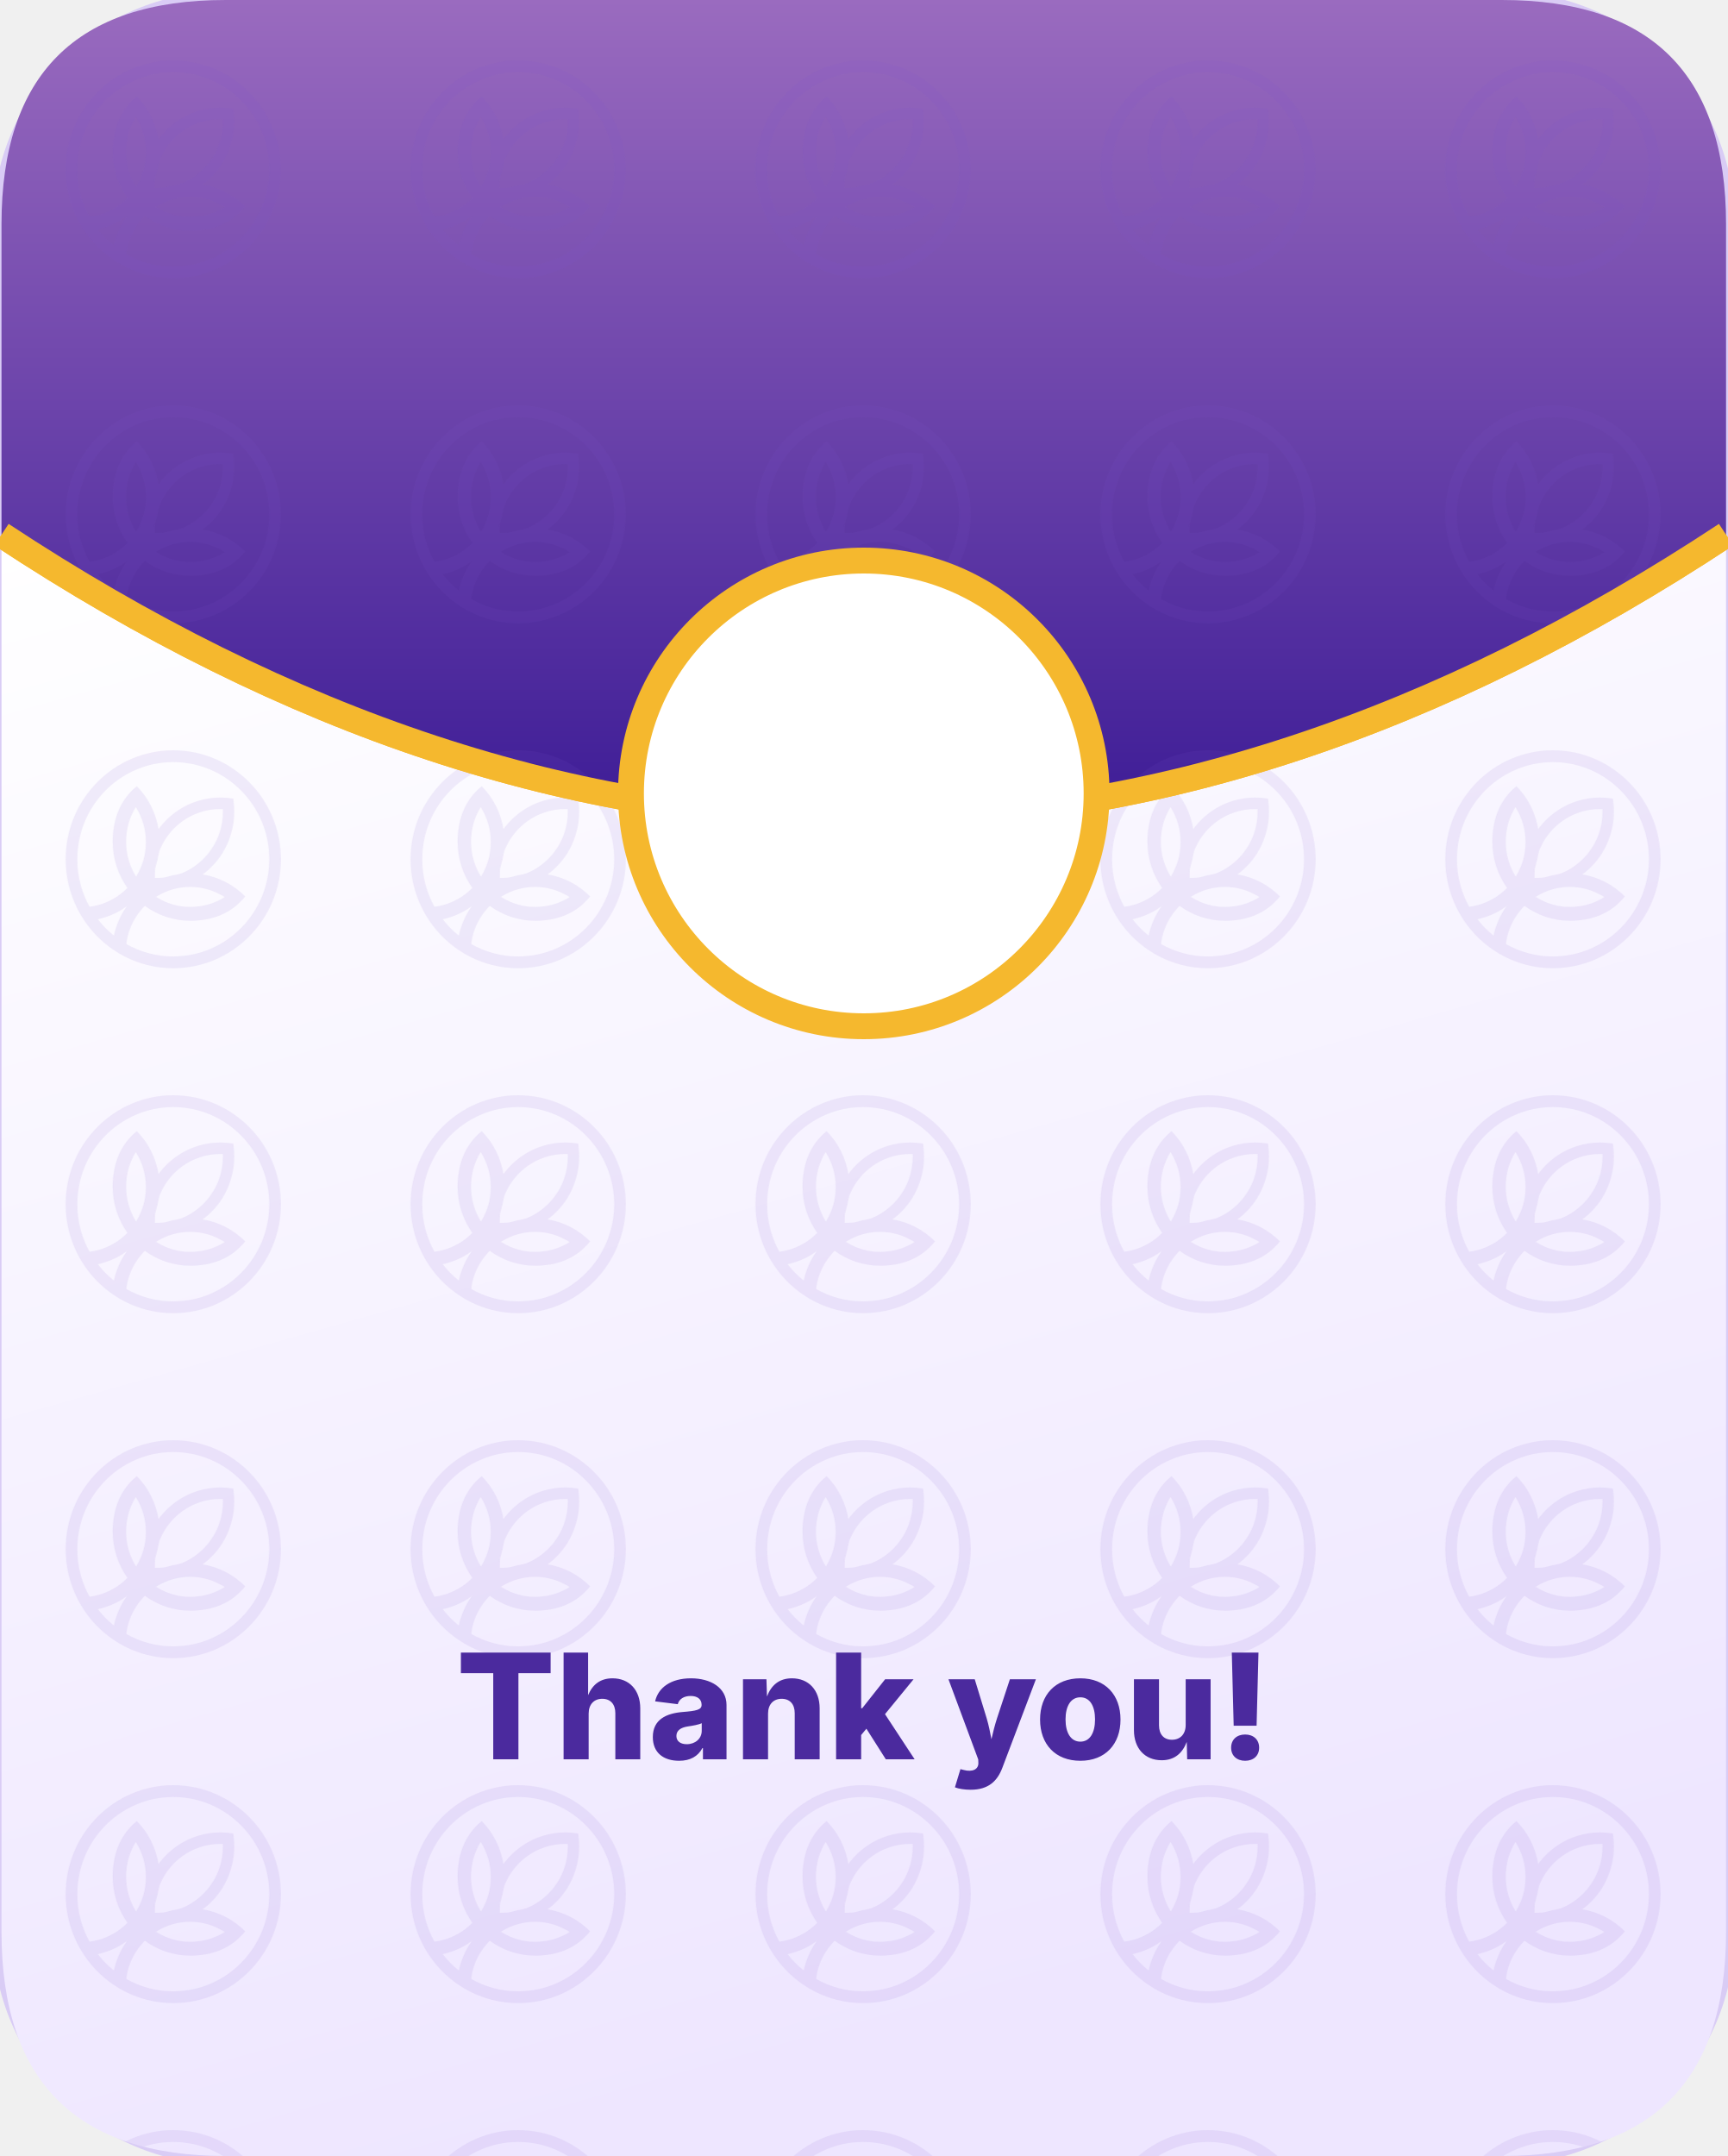
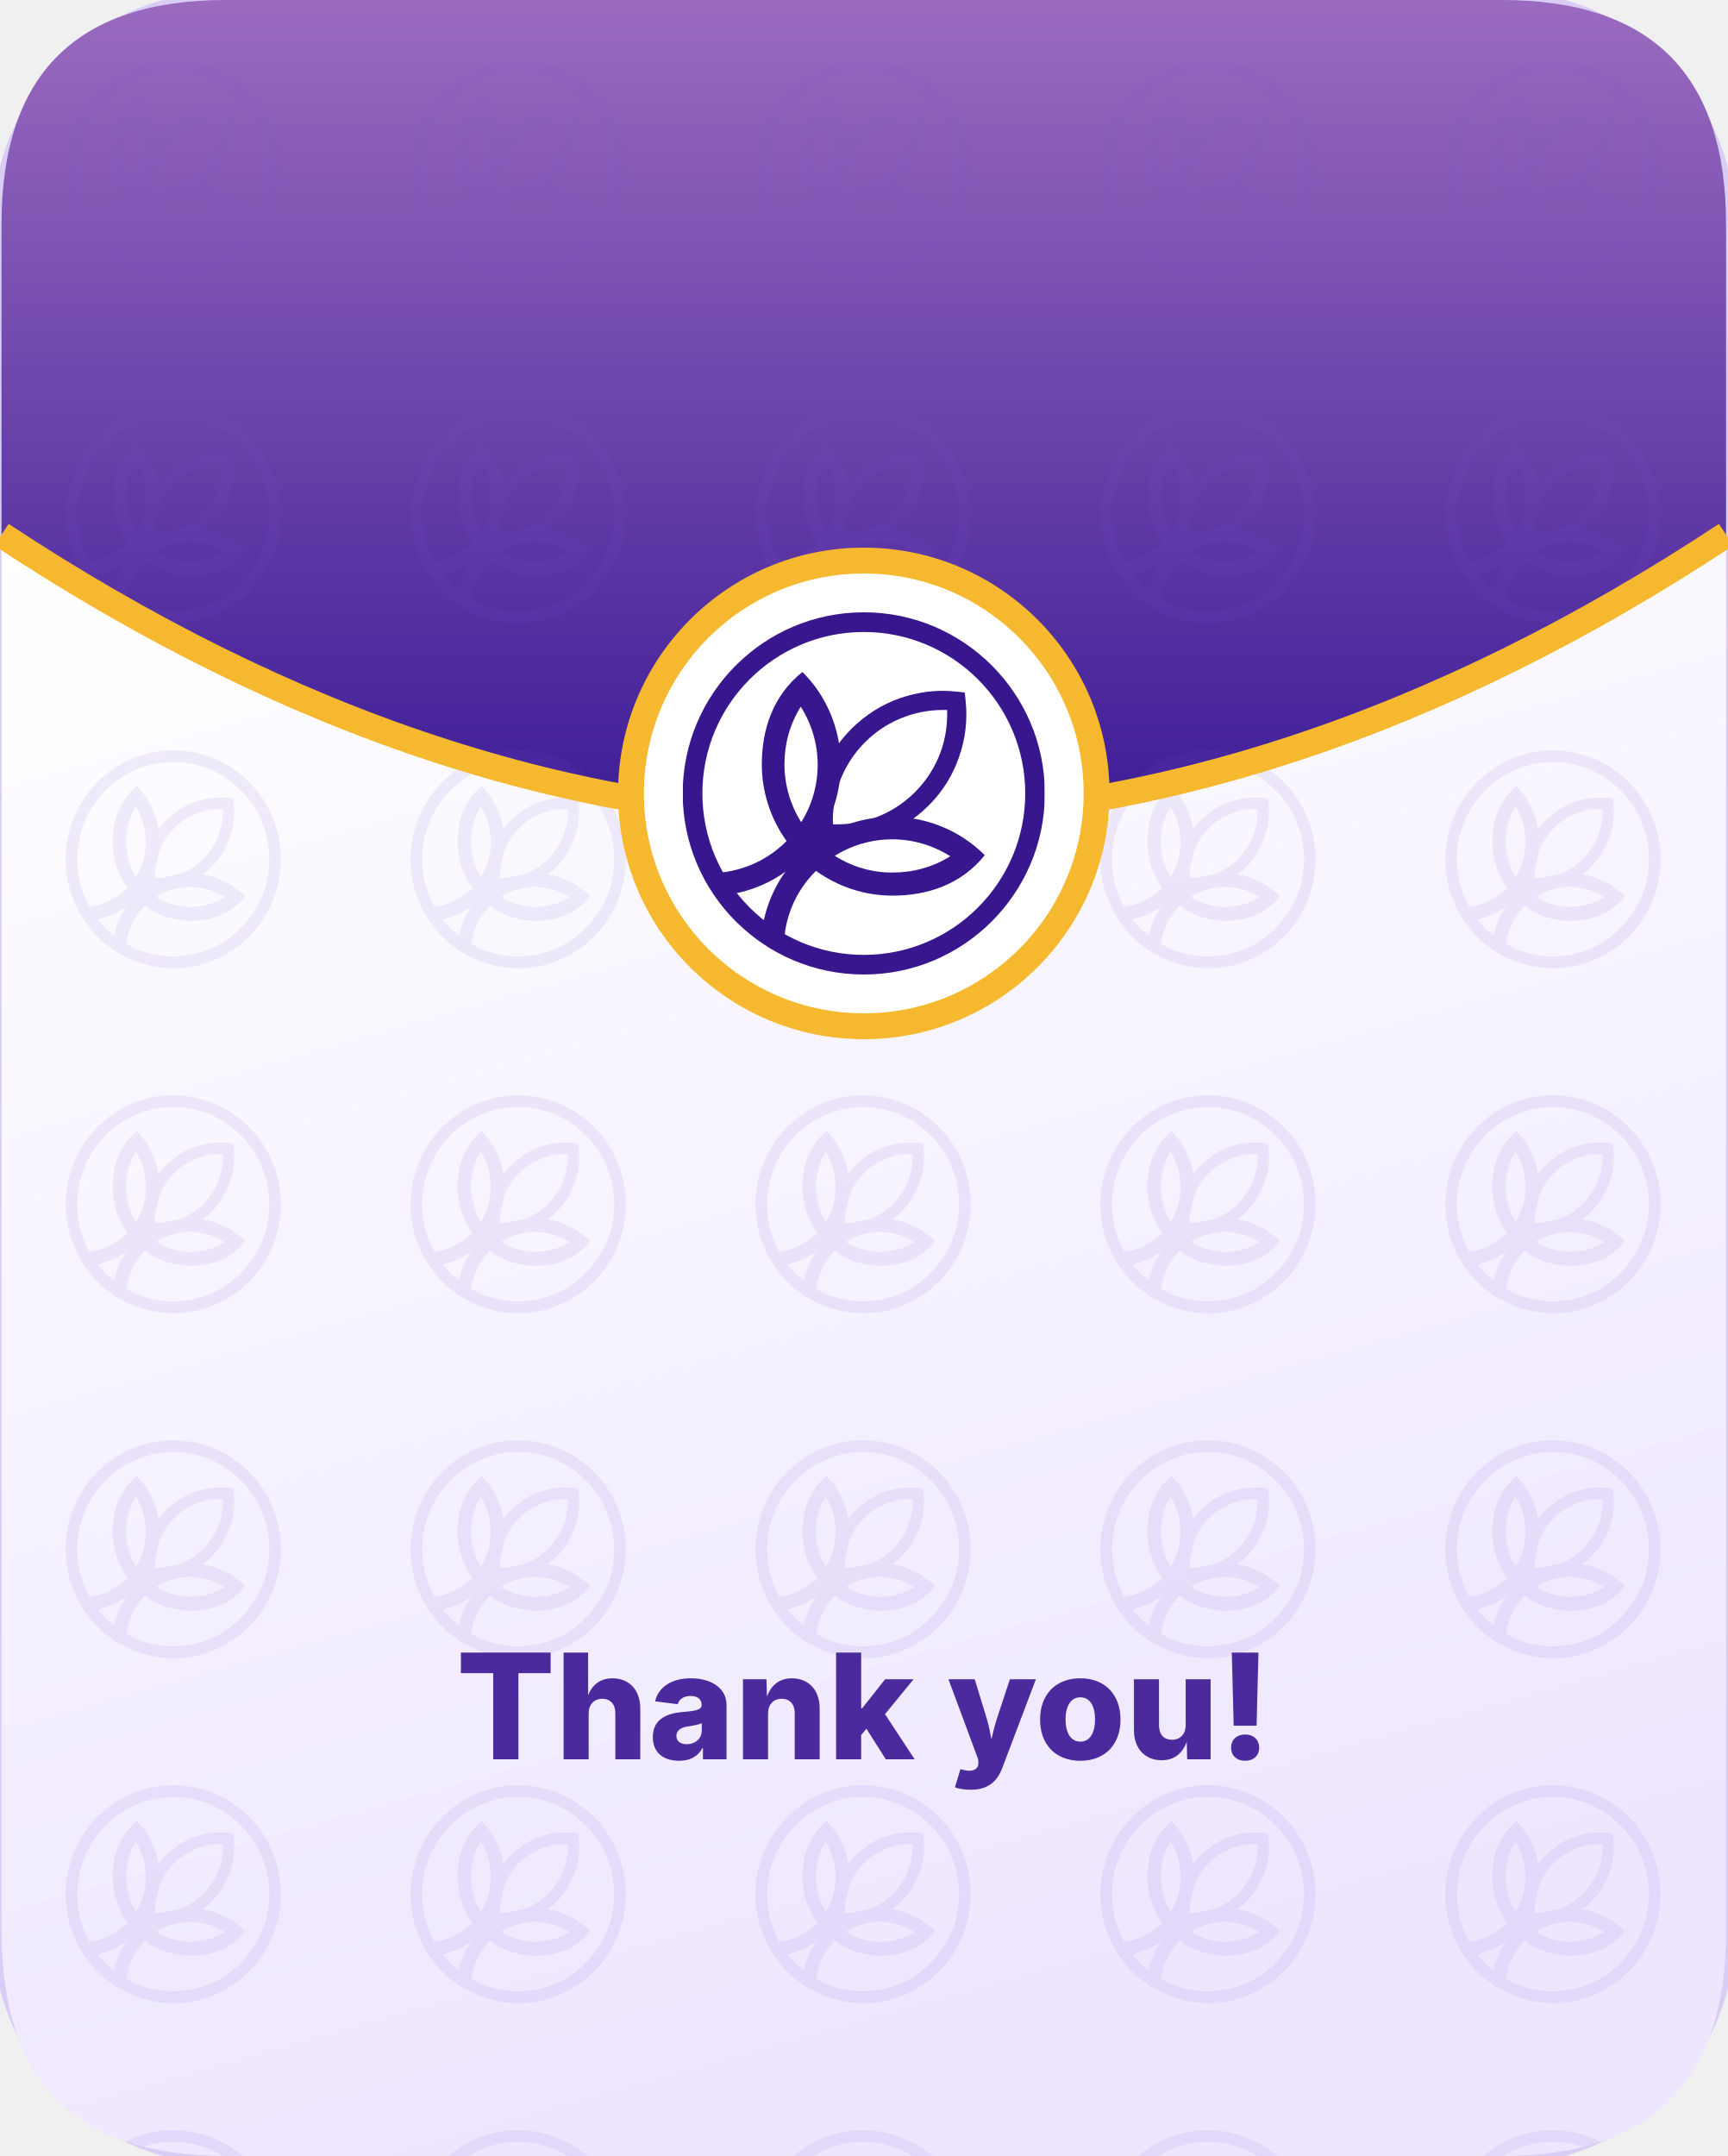
<svg xmlns="http://www.w3.org/2000/svg" width="230" height="287" viewBox="0 0 200 250" overflow="visible" font-family="Inter, Arial, sans-serif">
  <defs>
    <linearGradient id="eb29" x1="0" y1="0" x2=".3" y2="1">
      <stop stop-color="#FFFFFF" />
      <stop offset="1" stop-color="#EEE6FF" />
    </linearGradient>
    <linearGradient id="ef29" x1="0" y1="0" x2="0" y2="1">
      <stop stop-color="#9A6BBF" />
      <stop offset="1" stop-color="#3D1C96" />
    </linearGradient>
    <radialGradient id="es29" cx=".35" cy=".3">
      <stop stop-color="#FFF0B8" />
      <stop offset=".6" stop-color="#F5B82E" />
      <stop offset="1" stop-color="#C98A10" />
    </radialGradient>
    <pattern id="ep29" width="40" height="40" patternUnits="userSpaceOnUse">
      <g color="#7A55C8" opacity=".10">
        <use href="#lotus-mono" x="7" y="7" width="26" height="26" />
      </g>
    </pattern>
    <symbol id="lotus" viewBox="0 0 30 30">
      <g fill="url(#lgBrand)">
        <path fill-rule="evenodd" clip-rule="evenodd" d="M8.593 12.233C8.593 10.614 9.018 9.014 9.892 7.598C10.785 9.028 11.238 10.647 11.238 12.281C11.238 13.886 10.799 15.505 9.925 16.901C9.051 15.485 8.593 13.866 8.593 12.233ZM6.793 12.233C6.793 14.393 7.452 16.578 8.765 18.414L8.732 18.448C7.099 20.101 4.96 20.951 2.807 21.005L4.454 22.677C6.459 22.319 8.393 21.362 9.94 19.796L9.959 19.777L10.011 19.729L10.044 19.695L11.238 18.482C11.205 18.448 11.171 18.414 11.138 18.38C12.417 16.558 13.072 14.412 13.072 12.267C13.072 10.101 12.417 7.922 11.104 6.08C10.785 5.64 10.431 5.215 10.025 4.804C7.619 6.747 6.793 9.541 6.793 12.233Z" />
        <path fill-rule="evenodd" clip-rule="evenodd" d="M12.601 19.609C13.999 18.724 15.58 18.28 17.165 18.28C18.779 18.28 20.378 18.739 21.791 19.642C20.392 20.527 18.812 20.952 17.212 20.952C15.613 20.972 14.014 20.512 12.601 19.609ZM11.12 18.4C11.087 18.367 11.054 18.333 11.02 18.299L9.827 19.507L9.793 19.541L9.741 19.594L9.726 19.609C8.194 21.194 7.248 23.137 6.881 25.162L8.008 26.302L8.547 26.849C8.595 24.669 9.421 22.523 11.073 20.851L11.106 20.817C12.92 22.146 15.059 22.813 17.212 22.813C19.891 22.813 22.631 21.957 24.532 19.555C24.131 19.149 23.71 18.792 23.271 18.468C21.452 17.139 19.318 16.472 17.165 16.472C15.059 16.457 12.94 17.105 11.12 18.4Z" />
        <path fill-rule="evenodd" clip-rule="evenodd" d="M12.45 17.071C12.416 15.965 12.565 14.838 12.937 13.785C13.357 12.572 14.045 11.431 15.004 10.46C15.964 9.488 17.091 8.792 18.289 8.367C19.33 7.99 20.442 7.835 21.535 7.869C21.569 8.981 21.416 10.102 21.049 11.161C20.628 12.369 19.936 13.509 18.977 14.481C18.017 15.452 16.89 16.153 15.697 16.578C14.756 16.917 13.777 17.071 12.784 17.071C12.665 17.071 12.565 17.071 12.45 17.071ZM17.783 6.917C16.37 7.41 15.057 8.246 13.93 9.372C12.803 10.513 11.992 11.842 11.505 13.273C10.984 14.752 10.817 16.322 10.984 17.874L11.051 18.483L11.657 18.555C13.171 18.724 14.737 18.555 16.203 18.023C17.597 17.53 18.91 16.714 20.036 15.588L20.07 15.554C21.182 14.432 21.989 13.104 22.476 11.668C23.001 10.189 23.168 8.623 23.001 7.072L22.934 6.458L22.328 6.39C21.956 6.357 21.588 6.323 21.216 6.323C20.055 6.323 18.895 6.526 17.783 6.917Z" />
        <path fill-rule="evenodd" clip-rule="evenodd" d="M2.066 14.581C2.066 7.409 7.819 1.585 14.904 1.585C21.989 1.585 27.747 7.409 27.747 14.581C27.747 21.753 21.989 27.582 14.904 27.582C7.819 27.582 2.066 21.753 2.066 14.581ZM0.5 14.581C0.5 22.623 6.964 29.162 14.904 29.162C22.849 29.162 29.308 22.623 29.308 14.581C29.308 6.544 22.849 0 14.904 0C6.964 0 0.5 6.544 0.5 14.581Z" />
      </g>
    </symbol>
    <symbol id="lotus-mono" viewBox="0 0 30 30">
      <g fill="currentColor">
        <path fill-rule="evenodd" clip-rule="evenodd" d="M8.593 12.233C8.593 10.614 9.018 9.014 9.892 7.598C10.785 9.028 11.238 10.647 11.238 12.281C11.238 13.886 10.799 15.505 9.925 16.901C9.051 15.485 8.593 13.866 8.593 12.233ZM6.793 12.233C6.793 14.393 7.452 16.578 8.765 18.414L8.732 18.448C7.099 20.101 4.96 20.951 2.807 21.005L4.454 22.677C6.459 22.319 8.393 21.362 9.94 19.796L9.959 19.777L10.011 19.729L10.044 19.695L11.238 18.482C11.205 18.448 11.171 18.414 11.138 18.38C12.417 16.558 13.072 14.412 13.072 12.267C13.072 10.101 12.417 7.922 11.104 6.08C10.785 5.64 10.431 5.215 10.025 4.804C7.619 6.747 6.793 9.541 6.793 12.233Z" />
        <path fill-rule="evenodd" clip-rule="evenodd" d="M12.601 19.609C13.999 18.724 15.58 18.28 17.165 18.28C18.779 18.28 20.378 18.739 21.791 19.642C20.392 20.527 18.812 20.952 17.212 20.952C15.613 20.972 14.014 20.512 12.601 19.609ZM11.12 18.4C11.087 18.367 11.054 18.333 11.02 18.299L9.827 19.507L9.793 19.541L9.741 19.594L9.726 19.609C8.194 21.194 7.248 23.137 6.881 25.162L8.008 26.302L8.547 26.849C8.595 24.669 9.421 22.523 11.073 20.851L11.106 20.817C12.92 22.146 15.059 22.813 17.212 22.813C19.891 22.813 22.631 21.957 24.532 19.555C24.131 19.149 23.71 18.792 23.271 18.468C21.452 17.139 19.318 16.472 17.165 16.472C15.059 16.457 12.94 17.105 11.12 18.4Z" />
        <path fill-rule="evenodd" clip-rule="evenodd" d="M12.45 17.071C12.416 15.965 12.565 14.838 12.937 13.785C13.357 12.572 14.045 11.431 15.004 10.46C15.964 9.488 17.091 8.792 18.289 8.367C19.33 7.99 20.442 7.835 21.535 7.869C21.569 8.981 21.416 10.102 21.049 11.161C20.628 12.369 19.936 13.509 18.977 14.481C18.017 15.452 16.89 16.153 15.697 16.578C14.756 16.917 13.777 17.071 12.784 17.071C12.665 17.071 12.565 17.071 12.45 17.071ZM17.783 6.917C16.37 7.41 15.057 8.246 13.93 9.372C12.803 10.513 11.992 11.842 11.505 13.273C10.984 14.752 10.817 16.322 10.984 17.874L11.051 18.483L11.657 18.555C13.171 18.724 14.737 18.555 16.203 18.023C17.597 17.53 18.91 16.714 20.036 15.588L20.07 15.554C21.182 14.432 21.989 13.104 22.476 11.668C23.001 10.189 23.168 8.623 23.001 7.072L22.934 6.458L22.328 6.39C21.956 6.357 21.588 6.323 21.216 6.323C20.055 6.323 18.895 6.526 17.783 6.917Z" />
        <path fill-rule="evenodd" clip-rule="evenodd" d="M2.066 14.581C2.066 7.409 7.819 1.585 14.904 1.585C21.989 1.585 27.747 7.409 27.747 14.581C27.747 21.753 21.989 27.582 14.904 27.582C7.819 27.582 2.066 21.753 2.066 14.581ZM0.5 14.581C0.5 22.623 6.964 29.162 14.904 29.162C22.849 29.162 29.308 22.623 29.308 14.581C29.308 6.544 22.849 0 14.904 0C6.964 0 0.5 6.544 0.5 14.581Z" />
      </g>
    </symbol>
  </defs>
  <rect width="200" height="250" rx="26" fill="url(#eb29)" stroke="#D9CCF5" stroke-width="2" />
  <path d="M0 62Q100 128 200 62V224Q200 250 174 250H26Q0 250 0 224Z" fill="url(#eb29)" />
  <path d="M0 62Q100 128 200 62V224Q200 250 174 250H26Q0 250 0 224Z" fill="url(#ep29)" />
  <svg x="62" y="226" width="76" height="16" viewBox="38.98 6.44 78.67 16.28" overflow="visible" opacity=".9">
    <use href="#wordmark" />
  </svg>
  <path d="M0 62Q100 128 200 62" fill="none" stroke="#F5B82E" stroke-width="3" class="pk" />
  <g class="ff">
    <path d="M0 26Q0 0 26 0H174Q200 0 200 26V62Q100 128 0 62Z" fill="url(#ef29)" />
    <path d="M0 26Q0 0 26 0H174Q200 0 200 26V62Q100 128 0 62Z" fill="url(#ep29)" />
    <path d="M0 62Q100 128 200 62" fill="none" stroke="#F5B82E" stroke-width="3" />
  </g>
  <g class="seal">
    <circle cx="100" cy="92" r="27" fill="#fff" stroke="#F5B82E" stroke-width="3" />
-     <svg x="81" y="73" width="38" height="38" overflow="visible">
-       <use href="#lotus" width="38" height="38" />
+     <svg x="79" y="71" width="42" height="42" viewBox="0 0 106 106" fill="none" aria-label="YouApp">
+       <mask id="mask0_yaLogo" style="mask-type:luminance" maskUnits="userSpaceOnUse" x="8" y="17" width="39" height="66">
+         <path d="M29.776 44.462C29.776 38.577 31.34 32.763 34.554 27.616C37.84 32.815 39.508 38.7 39.508 44.638C39.508 50.47 37.892 56.355 34.677 61.432C31.463 56.285 29.776 50.4 29.776 44.462ZM23.153 44.462C23.153 52.315 25.578 60.255 30.409 66.931L30.286 67.054C24.278 73.062 16.408 76.153 8.485 76.347L14.546 82.425C21.924 81.125 29.038 77.647 34.73 71.955L34.8 71.885L34.994 71.709L35.117 71.586L39.508 67.177C39.385 67.054 39.263 66.931 39.139 66.808C43.847 60.185 46.254 52.385 46.254 44.585C46.254 36.715 43.847 28.793 39.017 22.099C37.84 20.501 36.54 18.955 35.046 17.462C26.192 24.524 23.153 34.677 23.153 44.462Z" fill-rule="evenodd" clip-rule="evenodd" fill="white" />
+       </mask>
+       <g mask="url(#mask0_yaLogo)">
+         <path d="M82.663 51.169L26.879 105.552L-27.904 49.3L27.947 -5.083L82.663 51.169Z" fill="#38168E" />
+       </g>
+       <mask id="mask1_yaLogo" style="mask-type:alpha" maskUnits="userSpaceOnUse" x="23" y="59" width="66" height="39">
+         <path d="M44.515 71.27C49.662 68.055 55.477 66.439 61.309 66.439C67.247 66.439 73.132 68.108 78.332 71.393C73.185 74.608 67.37 76.153 61.485 76.153C55.6 76.224 49.715 74.555 44.515 71.27ZM39.069 66.878C38.946 66.755 38.823 66.632 38.7 66.509L34.309 70.901L34.186 71.024L33.992 71.217L33.94 71.27C28.301 77.032 24.822 84.094 23.47 91.454L27.616 95.6L29.601 97.585C29.776 89.663 32.815 81.863 38.894 75.785L39.017 75.662C45.692 80.493 53.562 82.917 61.485 82.917C71.34 82.917 81.424 79.808 88.415 71.077C86.94 69.601 85.394 68.301 83.778 67.124C77.085 62.293 69.232 59.869 61.309 59.869C53.562 59.816 45.762 62.17 39.069 66.878Z" fill-rule="evenodd" clip-rule="evenodd" fill="black" />
+       </mask>
+       <g mask="url(#mask1_yaLogo)">
+         <path d="M111.097 78.602L55.847 133.919L0.463 78.668L55.713 23.351L111.097 78.602Z" fill="#38168E" />
+       </g>
+       <mask id="mask2_yaLogo" style="mask-type:alpha" maskUnits="userSpaceOnUse" x="38" y="22" width="46" height="46">
+         <path d="M43.971 62.047C43.847 58.024 44.392 53.931 45.762 50.101C47.308 45.692 49.838 41.546 53.369 38.015C56.9 34.484 61.046 31.955 65.455 30.409C69.285 29.038 73.378 28.476 77.401 28.599C77.524 32.64 76.962 36.715 75.609 40.562C74.063 44.954 71.516 49.1 67.985 52.631C64.454 56.162 60.308 58.709 55.916 60.255C52.455 61.485 48.854 62.047 45.2 62.047C44.761 62.047 44.392 62.047 43.971 62.047ZM63.593 25.139C58.393 26.93 53.562 29.97 49.416 34.063C45.27 38.209 42.284 43.039 40.492 48.239C38.577 53.615 37.962 59.324 38.577 64.963L38.823 67.177L41.054 67.44C46.623 68.055 52.385 67.44 57.778 65.508C62.908 63.716 67.739 60.747 71.885 56.654L72.008 56.531C76.101 52.455 79.07 47.624 80.861 42.407C82.794 37.032 83.409 31.34 82.794 25.701L82.548 23.47L80.317 23.224C78.947 23.101 77.594 22.978 76.224 22.978C71.955 22.978 67.686 23.716 63.593 25.139Z" fill-rule="evenodd" clip-rule="evenodd" fill="black" />
+       </mask>
+       <g mask="url(#mask2_yaLogo)">
+         <path d="M12.073 44.163L62.052 -3.281L109.495 46.698L59.516 94.141L12.073 44.163Z" fill="#38168E" />
+       </g>
+       <mask id="mask3_yaLogo" style="mask-type:alpha" maskUnits="userSpaceOnUse" x="0" y="0" width="106" height="106">
+         <path d="M5.762 53C5.762 26.93 26.93 5.762 53 5.762C79.07 5.762 100.256 26.93 100.256 53C100.256 79.07 79.07 100.256 53 100.256C26.93 100.256 5.762 79.07 5.762 53ZM0 53C0 82.232 23.786 106 53 106C82.232 106 106 82.232 106 53C106 23.786 82.232 0 53 0C23.786 0 0 23.786 0 53Z" fill-rule="evenodd" clip-rule="evenodd" fill="black" />
+       </mask>
+       <g mask="url(#mask3_yaLogo)">
+         <path d="M167.524 54.797L51.218 166.832L-60.818 50.526L55.488 -61.509L167.524 54.797Z" fill="#38168E" />
+       </g>
    </svg>
  </g>
  <text class="emsg" x="100" y="204" text-anchor="middle" font-family="Inter" font-weight="800" font-size="17" fill="#4B2A9E">Thank you!</text>
</svg>
